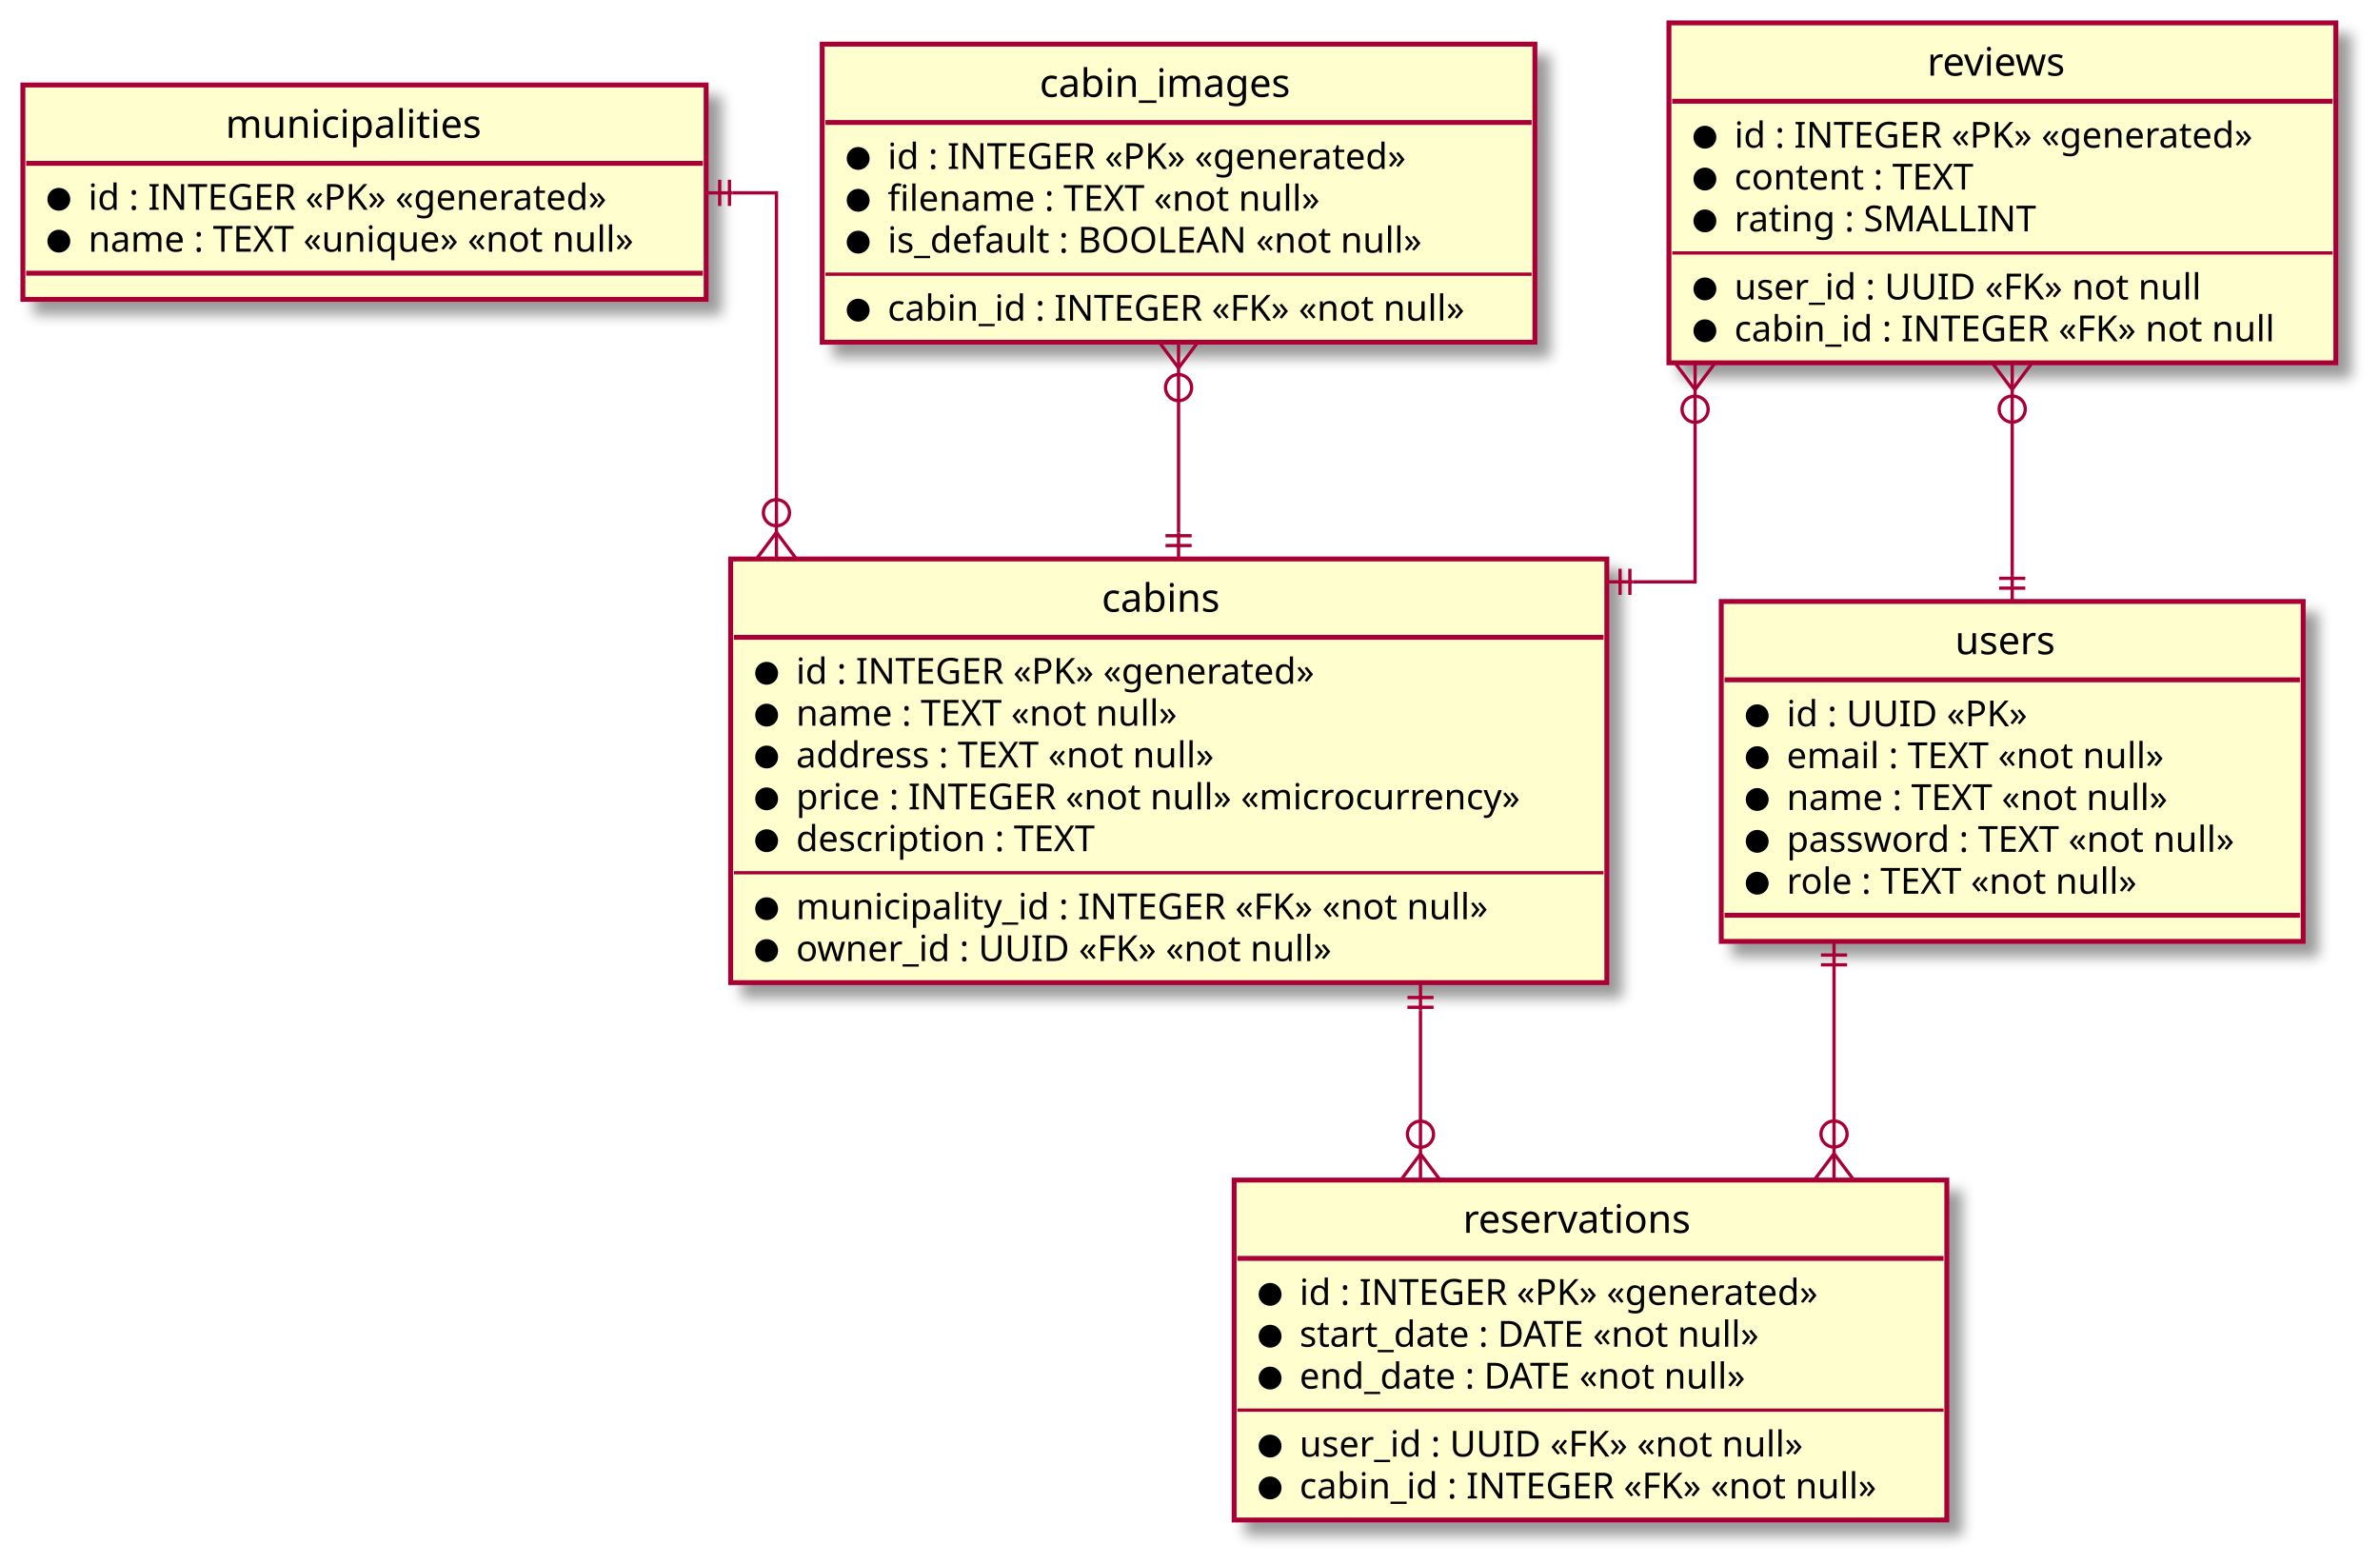
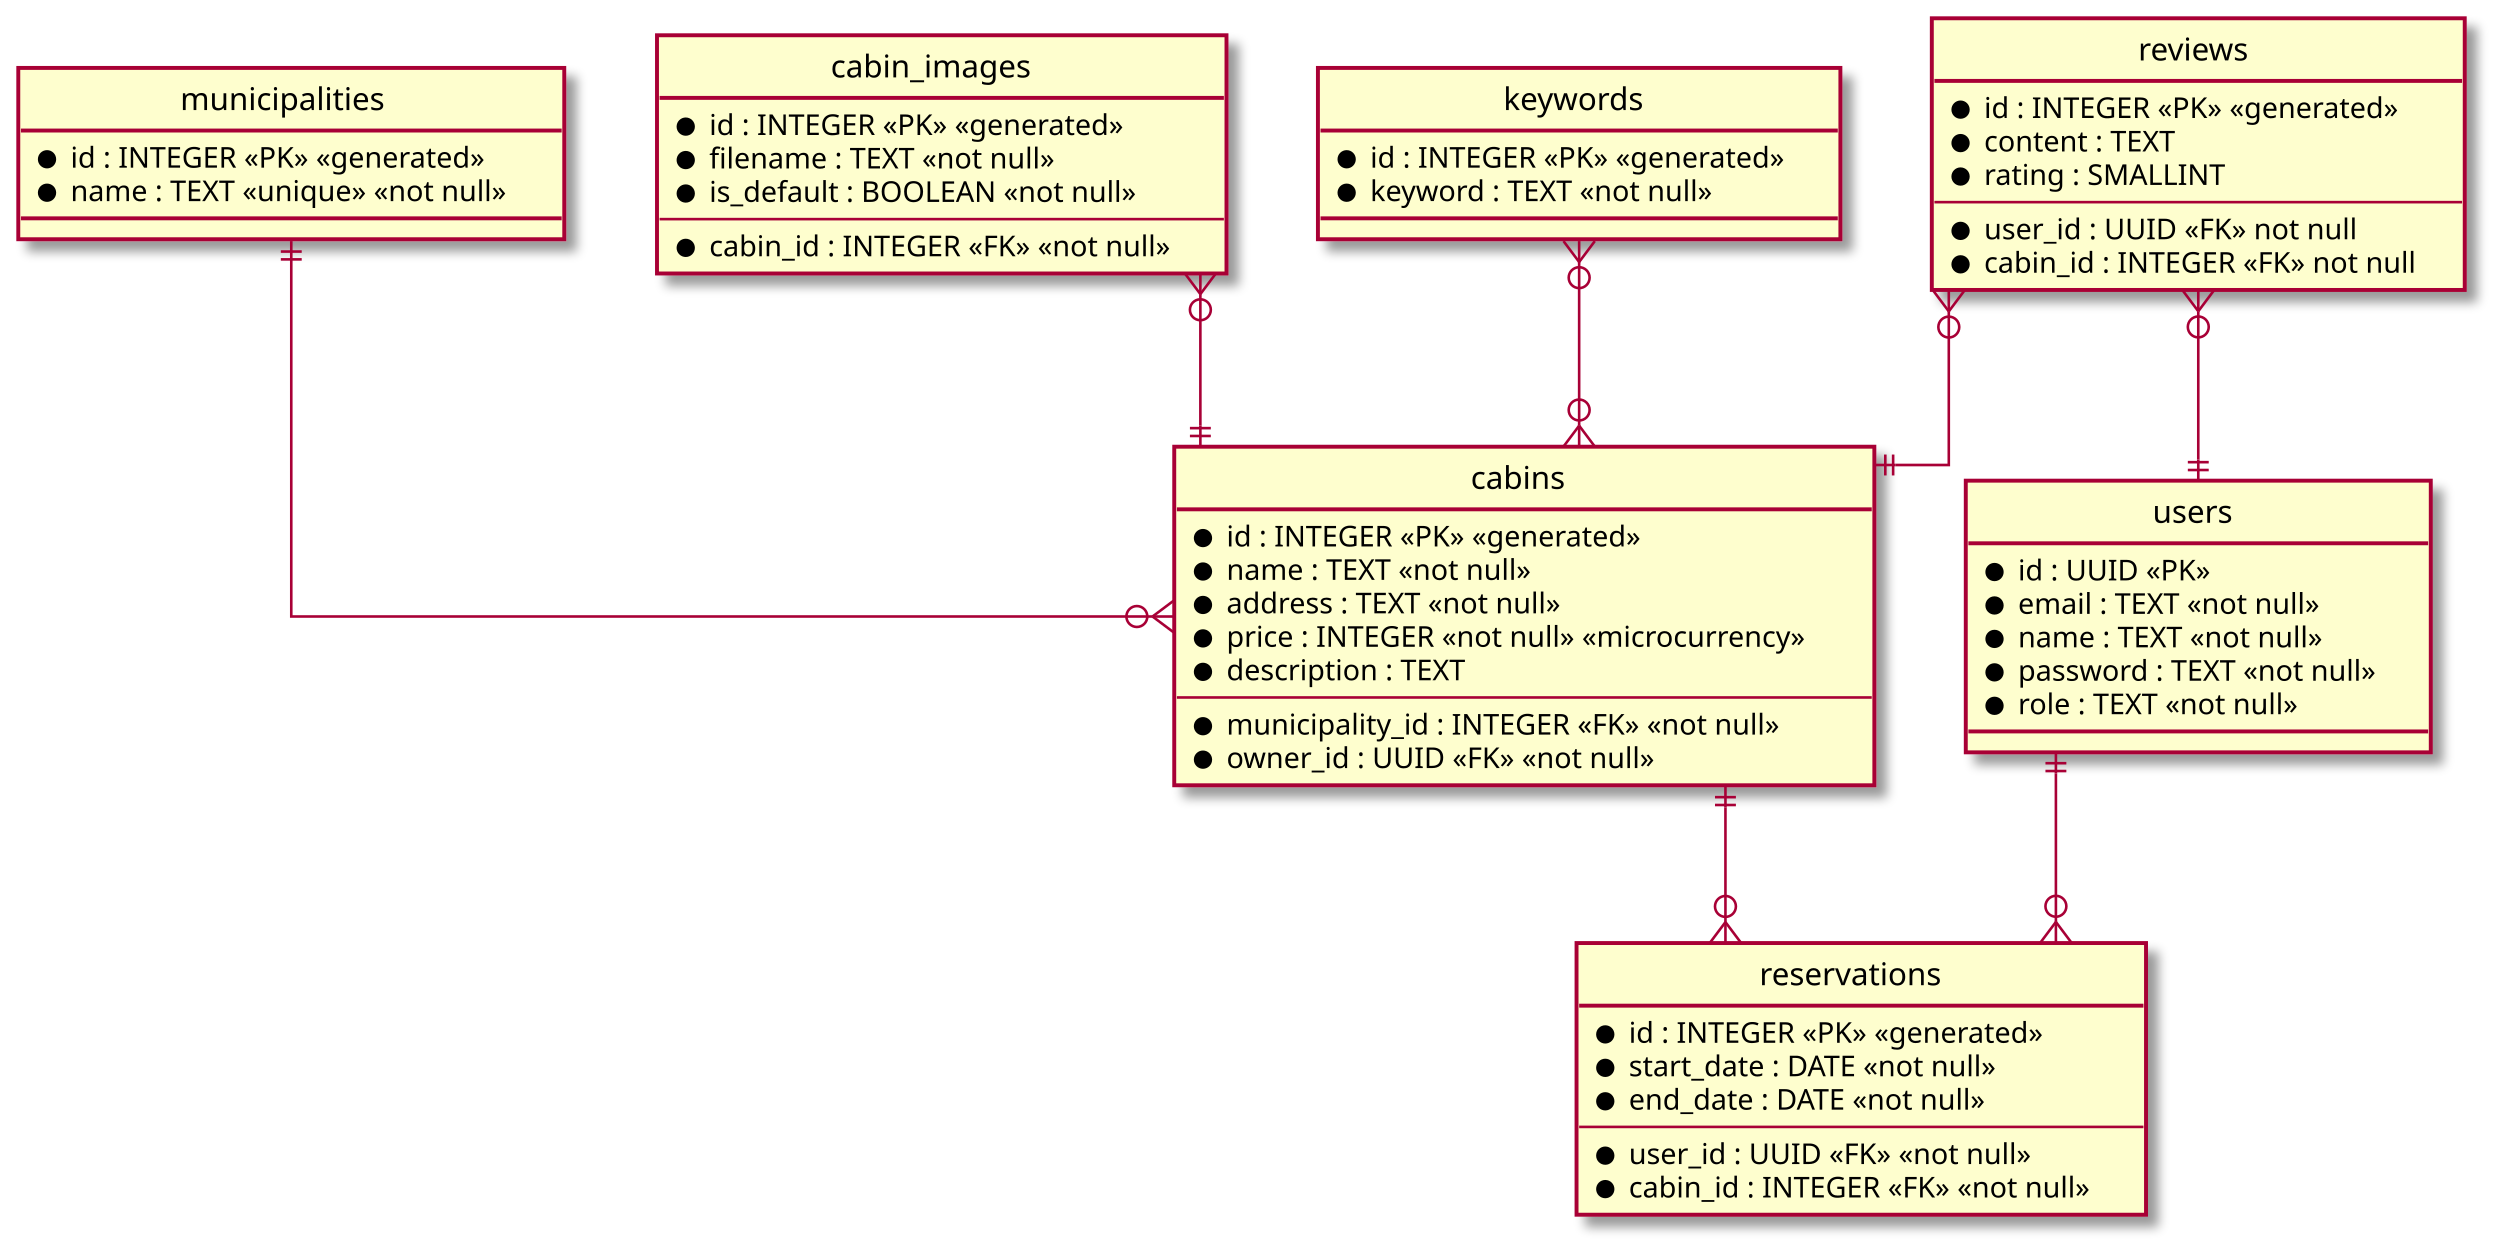
- <svg xmlns="http://www.w3.org/2000/svg" contentScriptType="application/ecmascript" contentStyleType="text/css" height="478px" preserveAspectRatio="none" style="width:728px;height:478px;" version="1.1" viewBox="0 0 728 478" width="728px" zoomAndPan="magnify">
+ <svg xmlns="http://www.w3.org/2000/svg" contentScriptType="application/ecmascript" contentStyleType="text/css" height="478px" preserveAspectRatio="none" style="width:957px;height:478px;" version="1.1" viewBox="0 0 957 478" width="957px" zoomAndPan="magnify">
  <defs>
-     <filter height="300%" id="f1fafgca76jbzt" width="300%" x="-1" y="-1">
+     <filter height="300%" id="fop3wrc4od7dt" width="300%" x="-1" y="-1">
      <feGaussianBlur result="blurOut" stdDeviation="2.0" />
      <feColorMatrix in="blurOut" result="blurOut2" type="matrix" values="0 0 0 0 0 0 0 0 0 0 0 0 0 0 0 0 0 0 .4 0" />
      <feOffset dx="4.0" dy="4.0" in="blurOut2" result="blurOut3" />
      <feBlend in="SourceGraphic" in2="blurOut3" mode="normal" />
    </filter>
  </defs>
  <g>
-     <rect codeLine="5" fill="#FEFECE" filter="url(#f1fafgca76jbzt)" height="103.992" id="users" style="stroke:#A80036;stroke-width:1.5;" width="178" x="526.5" y="184" />
-     <text fill="#000000" font-family="sans-serif" font-size="12" lengthAdjust="spacing" textLength="35" x="598" y="200.139">users</text>
-     <line style="stroke:#A80036;stroke-width:1.5;" x1="527.5" x2="703.5" y1="207.969" y2="207.969" />
-     <ellipse cx="537.5" cy="218.969" fill="#000000" rx="3" ry="3" style="stroke:#000000;stroke-width:1.0;" />
-     <text fill="#000000" font-family="sans-serif" font-size="11" lengthAdjust="spacing" textLength="78" x="546.5" y="222.179">id : UUID «PK»</text>
-     <ellipse cx="537.5" cy="231.773" fill="#000000" rx="3" ry="3" style="stroke:#000000;stroke-width:1.0;" />
-     <text fill="#000000" font-family="sans-serif" font-size="11" lengthAdjust="spacing" textLength="127" x="546.5" y="234.984">email : TEXT «not null»</text>
-     <ellipse cx="537.5" cy="244.578" fill="#000000" rx="3" ry="3" style="stroke:#000000;stroke-width:1.0;" />
-     <text fill="#000000" font-family="sans-serif" font-size="11" lengthAdjust="spacing" textLength="128" x="546.5" y="247.789">name : TEXT «not null»</text>
-     <ellipse cx="537.5" cy="257.383" fill="#000000" rx="3" ry="3" style="stroke:#000000;stroke-width:1.0;" />
-     <text fill="#000000" font-family="sans-serif" font-size="11" lengthAdjust="spacing" textLength="152" x="546.5" y="260.593">password : TEXT «not null»</text>
-     <ellipse cx="537.5" cy="270.188" fill="#000000" rx="3" ry="3" style="stroke:#000000;stroke-width:1.0;" />
-     <text fill="#000000" font-family="sans-serif" font-size="11" lengthAdjust="spacing" textLength="118" x="546.5" y="273.398">role : TEXT «not null»</text>
-     <line style="stroke:#A80036;stroke-width:1.5;" x1="527.5" x2="703.5" y1="279.992" y2="279.992" />
-     <rect codeLine="13" fill="#FEFECE" filter="url(#f1fafgca76jbzt)" height="65.578" id="municipalities" style="stroke:#A80036;stroke-width:1.5;" width="209" x="7" y="26" />
+     <rect codeLine="5" fill="#FEFECE" filter="url(#fop3wrc4od7dt)" height="103.992" id="users" style="stroke:#A80036;stroke-width:1.5;" width="178" x="752.5" y="184" />
+     <text fill="#000000" font-family="sans-serif" font-size="12" lengthAdjust="spacing" textLength="35" x="824" y="200.139">users</text>
+     <line style="stroke:#A80036;stroke-width:1.5;" x1="753.5" x2="929.5" y1="207.969" y2="207.969" />
+     <ellipse cx="763.5" cy="218.969" fill="#000000" rx="3" ry="3" style="stroke:#000000;stroke-width:1.0;" />
+     <text fill="#000000" font-family="sans-serif" font-size="11" lengthAdjust="spacing" textLength="78" x="772.5" y="222.179">id : UUID «PK»</text>
+     <ellipse cx="763.5" cy="231.773" fill="#000000" rx="3" ry="3" style="stroke:#000000;stroke-width:1.0;" />
+     <text fill="#000000" font-family="sans-serif" font-size="11" lengthAdjust="spacing" textLength="127" x="772.5" y="234.984">email : TEXT «not null»</text>
+     <ellipse cx="763.5" cy="244.578" fill="#000000" rx="3" ry="3" style="stroke:#000000;stroke-width:1.0;" />
+     <text fill="#000000" font-family="sans-serif" font-size="11" lengthAdjust="spacing" textLength="128" x="772.5" y="247.789">name : TEXT «not null»</text>
+     <ellipse cx="763.5" cy="257.383" fill="#000000" rx="3" ry="3" style="stroke:#000000;stroke-width:1.0;" />
+     <text fill="#000000" font-family="sans-serif" font-size="11" lengthAdjust="spacing" textLength="152" x="772.5" y="260.593">password : TEXT «not null»</text>
+     <ellipse cx="763.5" cy="270.188" fill="#000000" rx="3" ry="3" style="stroke:#000000;stroke-width:1.0;" />
+     <text fill="#000000" font-family="sans-serif" font-size="11" lengthAdjust="spacing" textLength="118" x="772.5" y="273.398">role : TEXT «not null»</text>
+     <line style="stroke:#A80036;stroke-width:1.5;" x1="753.5" x2="929.5" y1="279.992" y2="279.992" />
+     <rect codeLine="13" fill="#FEFECE" filter="url(#fop3wrc4od7dt)" height="65.578" id="municipalities" style="stroke:#A80036;stroke-width:1.5;" width="209" x="7" y="26" />
    <text fill="#000000" font-family="sans-serif" font-size="12" lengthAdjust="spacing" textLength="85" x="69" y="42.139">municipalities</text>
    <line style="stroke:#A80036;stroke-width:1.5;" x1="8" x2="215" y1="49.969" y2="49.969" />
    <ellipse cx="18" cy="60.969" fill="#000000" rx="3" ry="3" style="stroke:#000000;stroke-width:1.0;" />
    <text fill="#000000" font-family="sans-serif" font-size="11" lengthAdjust="spacing" textLength="174" x="27" y="64.179">id : INTEGER «PK» «generated»</text>
    <ellipse cx="18" cy="73.773" fill="#000000" rx="3" ry="3" style="stroke:#000000;stroke-width:1.0;" />
    <text fill="#000000" font-family="sans-serif" font-size="11" lengthAdjust="spacing" textLength="183" x="27" y="76.984">name : TEXT «unique» «not null»</text>
    <line style="stroke:#A80036;stroke-width:1.5;" x1="8" x2="215" y1="83.578" y2="83.578" />
-     <rect codeLine="18" fill="#FEFECE" filter="url(#f1fafgca76jbzt)" height="129.602" id="cabins" style="stroke:#A80036;stroke-width:1.5;" width="268" x="223.5" y="171" />
-     <text fill="#000000" font-family="sans-serif" font-size="12" lengthAdjust="spacing" textLength="41" x="337" y="187.139">cabins</text>
-     <line style="stroke:#A80036;stroke-width:1.5;" x1="224.5" x2="490.5" y1="194.969" y2="194.969" />
-     <ellipse cx="234.5" cy="205.969" fill="#000000" rx="3" ry="3" style="stroke:#000000;stroke-width:1.0;" />
-     <text fill="#000000" font-family="sans-serif" font-size="11" lengthAdjust="spacing" textLength="174" x="243.5" y="209.179">id : INTEGER «PK» «generated»</text>
-     <ellipse cx="234.5" cy="218.773" fill="#000000" rx="3" ry="3" style="stroke:#000000;stroke-width:1.0;" />
-     <text fill="#000000" font-family="sans-serif" font-size="11" lengthAdjust="spacing" textLength="128" x="243.5" y="221.984">name : TEXT «not null»</text>
-     <ellipse cx="234.5" cy="231.578" fill="#000000" rx="3" ry="3" style="stroke:#000000;stroke-width:1.0;" />
-     <text fill="#000000" font-family="sans-serif" font-size="11" lengthAdjust="spacing" textLength="143" x="243.5" y="234.789">address : TEXT «not null»</text>
-     <ellipse cx="234.5" cy="244.383" fill="#000000" rx="3" ry="3" style="stroke:#000000;stroke-width:1.0;" />
-     <text fill="#000000" font-family="sans-serif" font-size="11" lengthAdjust="spacing" textLength="242" x="243.5" y="247.593">price : INTEGER «not null» «microcurrency»</text>
-     <ellipse cx="234.5" cy="257.188" fill="#000000" rx="3" ry="3" style="stroke:#000000;stroke-width:1.0;" />
-     <text fill="#000000" font-family="sans-serif" font-size="11" lengthAdjust="spacing" textLength="101" x="243.5" y="260.398">description : TEXT</text>
-     <line style="stroke:#A80036;stroke-width:1.0;" x1="224.5" x2="490.5" y1="266.992" y2="266.992" />
-     <ellipse cx="234.5" cy="277.992" fill="#000000" rx="3" ry="3" style="stroke:#000000;stroke-width:1.0;" />
-     <text fill="#000000" font-family="sans-serif" font-size="11" lengthAdjust="spacing" textLength="229" x="243.5" y="281.203">municipality_id : INTEGER «FK» «not null»</text>
-     <ellipse cx="234.5" cy="290.797" fill="#000000" rx="3" ry="3" style="stroke:#000000;stroke-width:1.0;" />
-     <text fill="#000000" font-family="sans-serif" font-size="11" lengthAdjust="spacing" textLength="176" x="243.5" y="294.007">owner_id : UUID «FK» «not null»</text>
-     <rect codeLine="29" fill="#FEFECE" filter="url(#f1fafgca76jbzt)" height="103.992" id="reviews" style="stroke:#A80036;stroke-width:1.5;" width="204" x="510.5" y="7" />
-     <text fill="#000000" font-family="sans-serif" font-size="12" lengthAdjust="spacing" textLength="46" x="589.5" y="23.139">reviews</text>
-     <line style="stroke:#A80036;stroke-width:1.5;" x1="511.5" x2="713.5" y1="30.969" y2="30.969" />
-     <ellipse cx="521.5" cy="41.969" fill="#000000" rx="3" ry="3" style="stroke:#000000;stroke-width:1.0;" />
-     <text fill="#000000" font-family="sans-serif" font-size="11" lengthAdjust="spacing" textLength="174" x="530.5" y="45.179">id : INTEGER «PK» «generated»</text>
-     <ellipse cx="521.5" cy="54.773" fill="#000000" rx="3" ry="3" style="stroke:#000000;stroke-width:1.0;" />
-     <text fill="#000000" font-family="sans-serif" font-size="11" lengthAdjust="spacing" textLength="80" x="530.5" y="57.984">content : TEXT</text>
-     <ellipse cx="521.5" cy="67.578" fill="#000000" rx="3" ry="3" style="stroke:#000000;stroke-width:1.0;" />
-     <text fill="#000000" font-family="sans-serif" font-size="11" lengthAdjust="spacing" textLength="97" x="530.5" y="70.789">rating : SMALLINT</text>
-     <line style="stroke:#A80036;stroke-width:1.0;" x1="511.5" x2="713.5" y1="77.383" y2="77.383" />
-     <ellipse cx="521.5" cy="88.383" fill="#000000" rx="3" ry="3" style="stroke:#000000;stroke-width:1.0;" />
-     <text fill="#000000" font-family="sans-serif" font-size="11" lengthAdjust="spacing" textLength="153" x="530.5" y="91.593">user_id : UUID «FK» not null</text>
-     <ellipse cx="521.5" cy="101.188" fill="#000000" rx="3" ry="3" style="stroke:#000000;stroke-width:1.0;" />
-     <text fill="#000000" font-family="sans-serif" font-size="11" lengthAdjust="spacing" textLength="178" x="530.5" y="104.398">cabin_id : INTEGER «FK» not null</text>
-     <rect codeLine="38" fill="#FEFECE" filter="url(#f1fafgca76jbzt)" height="103.992" id="reservations" style="stroke:#A80036;stroke-width:1.5;" width="218" x="377.5" y="361" />
-     <text fill="#000000" font-family="sans-serif" font-size="12" lengthAdjust="spacing" textLength="78" x="447.5" y="377.139">reservations</text>
-     <line style="stroke:#A80036;stroke-width:1.5;" x1="378.5" x2="594.5" y1="384.969" y2="384.969" />
-     <ellipse cx="388.5" cy="395.969" fill="#000000" rx="3" ry="3" style="stroke:#000000;stroke-width:1.0;" />
-     <text fill="#000000" font-family="sans-serif" font-size="11" lengthAdjust="spacing" textLength="174" x="397.5" y="399.179">id : INTEGER «PK» «generated»</text>
-     <ellipse cx="388.5" cy="408.773" fill="#000000" rx="3" ry="3" style="stroke:#000000;stroke-width:1.0;" />
-     <text fill="#000000" font-family="sans-serif" font-size="11" lengthAdjust="spacing" textLength="155" x="397.5" y="411.984">start_date : DATE «not null»</text>
-     <ellipse cx="388.5" cy="421.578" fill="#000000" rx="3" ry="3" style="stroke:#000000;stroke-width:1.0;" />
-     <text fill="#000000" font-family="sans-serif" font-size="11" lengthAdjust="spacing" textLength="149" x="397.5" y="424.789">end_date : DATE «not null»</text>
-     <line style="stroke:#A80036;stroke-width:1.0;" x1="378.5" x2="594.5" y1="431.383" y2="431.383" />
-     <ellipse cx="388.5" cy="442.383" fill="#000000" rx="3" ry="3" style="stroke:#000000;stroke-width:1.0;" />
-     <text fill="#000000" font-family="sans-serif" font-size="11" lengthAdjust="spacing" textLength="167" x="397.5" y="445.593">user_id : UUID «FK» «not null»</text>
-     <ellipse cx="388.5" cy="455.188" fill="#000000" rx="3" ry="3" style="stroke:#000000;stroke-width:1.0;" />
-     <text fill="#000000" font-family="sans-serif" font-size="11" lengthAdjust="spacing" textLength="192" x="397.5" y="458.398">cabin_id : INTEGER «FK» «not null»</text>
-     <rect codeLine="47" fill="#FEFECE" filter="url(#f1fafgca76jbzt)" height="91.188" id="cabin_images" style="stroke:#A80036;stroke-width:1.5;" width="218" x="251.5" y="13.5" />
+     <rect codeLine="18" fill="#FEFECE" filter="url(#fop3wrc4od7dt)" height="129.602" id="cabins" style="stroke:#A80036;stroke-width:1.5;" width="268" x="449.5" y="171" />
+     <text fill="#000000" font-family="sans-serif" font-size="12" lengthAdjust="spacing" textLength="41" x="563" y="187.139">cabins</text>
+     <line style="stroke:#A80036;stroke-width:1.5;" x1="450.5" x2="716.5" y1="194.969" y2="194.969" />
+     <ellipse cx="460.5" cy="205.969" fill="#000000" rx="3" ry="3" style="stroke:#000000;stroke-width:1.0;" />
+     <text fill="#000000" font-family="sans-serif" font-size="11" lengthAdjust="spacing" textLength="174" x="469.5" y="209.179">id : INTEGER «PK» «generated»</text>
+     <ellipse cx="460.5" cy="218.773" fill="#000000" rx="3" ry="3" style="stroke:#000000;stroke-width:1.0;" />
+     <text fill="#000000" font-family="sans-serif" font-size="11" lengthAdjust="spacing" textLength="128" x="469.5" y="221.984">name : TEXT «not null»</text>
+     <ellipse cx="460.5" cy="231.578" fill="#000000" rx="3" ry="3" style="stroke:#000000;stroke-width:1.0;" />
+     <text fill="#000000" font-family="sans-serif" font-size="11" lengthAdjust="spacing" textLength="143" x="469.5" y="234.789">address : TEXT «not null»</text>
+     <ellipse cx="460.5" cy="244.383" fill="#000000" rx="3" ry="3" style="stroke:#000000;stroke-width:1.0;" />
+     <text fill="#000000" font-family="sans-serif" font-size="11" lengthAdjust="spacing" textLength="242" x="469.5" y="247.593">price : INTEGER «not null» «microcurrency»</text>
+     <ellipse cx="460.5" cy="257.188" fill="#000000" rx="3" ry="3" style="stroke:#000000;stroke-width:1.0;" />
+     <text fill="#000000" font-family="sans-serif" font-size="11" lengthAdjust="spacing" textLength="101" x="469.5" y="260.398">description : TEXT</text>
+     <line style="stroke:#A80036;stroke-width:1.0;" x1="450.5" x2="716.5" y1="266.992" y2="266.992" />
+     <ellipse cx="460.5" cy="277.992" fill="#000000" rx="3" ry="3" style="stroke:#000000;stroke-width:1.0;" />
+     <text fill="#000000" font-family="sans-serif" font-size="11" lengthAdjust="spacing" textLength="229" x="469.5" y="281.203">municipality_id : INTEGER «FK» «not null»</text>
+     <ellipse cx="460.5" cy="290.797" fill="#000000" rx="3" ry="3" style="stroke:#000000;stroke-width:1.0;" />
+     <text fill="#000000" font-family="sans-serif" font-size="11" lengthAdjust="spacing" textLength="176" x="469.5" y="294.007">owner_id : UUID «FK» «not null»</text>
+     <rect codeLine="29" fill="#FEFECE" filter="url(#fop3wrc4od7dt)" height="103.992" id="reviews" style="stroke:#A80036;stroke-width:1.5;" width="204" x="739.5" y="7" />
+     <text fill="#000000" font-family="sans-serif" font-size="12" lengthAdjust="spacing" textLength="46" x="818.5" y="23.139">reviews</text>
+     <line style="stroke:#A80036;stroke-width:1.5;" x1="740.5" x2="942.5" y1="30.969" y2="30.969" />
+     <ellipse cx="750.5" cy="41.969" fill="#000000" rx="3" ry="3" style="stroke:#000000;stroke-width:1.0;" />
+     <text fill="#000000" font-family="sans-serif" font-size="11" lengthAdjust="spacing" textLength="174" x="759.5" y="45.179">id : INTEGER «PK» «generated»</text>
+     <ellipse cx="750.5" cy="54.773" fill="#000000" rx="3" ry="3" style="stroke:#000000;stroke-width:1.0;" />
+     <text fill="#000000" font-family="sans-serif" font-size="11" lengthAdjust="spacing" textLength="80" x="759.5" y="57.984">content : TEXT</text>
+     <ellipse cx="750.5" cy="67.578" fill="#000000" rx="3" ry="3" style="stroke:#000000;stroke-width:1.0;" />
+     <text fill="#000000" font-family="sans-serif" font-size="11" lengthAdjust="spacing" textLength="97" x="759.5" y="70.789">rating : SMALLINT</text>
+     <line style="stroke:#A80036;stroke-width:1.0;" x1="740.5" x2="942.5" y1="77.383" y2="77.383" />
+     <ellipse cx="750.5" cy="88.383" fill="#000000" rx="3" ry="3" style="stroke:#000000;stroke-width:1.0;" />
+     <text fill="#000000" font-family="sans-serif" font-size="11" lengthAdjust="spacing" textLength="153" x="759.5" y="91.593">user_id : UUID «FK» not null</text>
+     <ellipse cx="750.5" cy="101.188" fill="#000000" rx="3" ry="3" style="stroke:#000000;stroke-width:1.0;" />
+     <text fill="#000000" font-family="sans-serif" font-size="11" lengthAdjust="spacing" textLength="178" x="759.5" y="104.398">cabin_id : INTEGER «FK» not null</text>
+     <rect codeLine="38" fill="#FEFECE" filter="url(#fop3wrc4od7dt)" height="103.992" id="reservations" style="stroke:#A80036;stroke-width:1.5;" width="218" x="603.5" y="361" />
+     <text fill="#000000" font-family="sans-serif" font-size="12" lengthAdjust="spacing" textLength="78" x="673.5" y="377.139">reservations</text>
+     <line style="stroke:#A80036;stroke-width:1.5;" x1="604.5" x2="820.5" y1="384.969" y2="384.969" />
+     <ellipse cx="614.5" cy="395.969" fill="#000000" rx="3" ry="3" style="stroke:#000000;stroke-width:1.0;" />
+     <text fill="#000000" font-family="sans-serif" font-size="11" lengthAdjust="spacing" textLength="174" x="623.5" y="399.179">id : INTEGER «PK» «generated»</text>
+     <ellipse cx="614.5" cy="408.773" fill="#000000" rx="3" ry="3" style="stroke:#000000;stroke-width:1.0;" />
+     <text fill="#000000" font-family="sans-serif" font-size="11" lengthAdjust="spacing" textLength="155" x="623.5" y="411.984">start_date : DATE «not null»</text>
+     <ellipse cx="614.5" cy="421.578" fill="#000000" rx="3" ry="3" style="stroke:#000000;stroke-width:1.0;" />
+     <text fill="#000000" font-family="sans-serif" font-size="11" lengthAdjust="spacing" textLength="149" x="623.5" y="424.789">end_date : DATE «not null»</text>
+     <line style="stroke:#A80036;stroke-width:1.0;" x1="604.5" x2="820.5" y1="431.383" y2="431.383" />
+     <ellipse cx="614.5" cy="442.383" fill="#000000" rx="3" ry="3" style="stroke:#000000;stroke-width:1.0;" />
+     <text fill="#000000" font-family="sans-serif" font-size="11" lengthAdjust="spacing" textLength="167" x="623.5" y="445.593">user_id : UUID «FK» «not null»</text>
+     <ellipse cx="614.5" cy="455.188" fill="#000000" rx="3" ry="3" style="stroke:#000000;stroke-width:1.0;" />
+     <text fill="#000000" font-family="sans-serif" font-size="11" lengthAdjust="spacing" textLength="192" x="623.5" y="458.398">cabin_id : INTEGER «FK» «not null»</text>
+     <rect codeLine="47" fill="#FEFECE" filter="url(#fop3wrc4od7dt)" height="91.188" id="cabin_images" style="stroke:#A80036;stroke-width:1.5;" width="218" x="251.5" y="13.5" />
    <text fill="#000000" font-family="sans-serif" font-size="12" lengthAdjust="spacing" textLength="85" x="318" y="29.639">cabin_images</text>
    <line style="stroke:#A80036;stroke-width:1.5;" x1="252.5" x2="468.5" y1="37.469" y2="37.469" />
    <ellipse cx="262.5" cy="48.469" fill="#000000" rx="3" ry="3" style="stroke:#000000;stroke-width:1.0;" />
    <text fill="#000000" font-family="sans-serif" font-size="11" lengthAdjust="spacing" textLength="174" x="271.5" y="51.679">id : INTEGER «PK» «generated»</text>
    <ellipse cx="262.5" cy="61.273" fill="#000000" rx="3" ry="3" style="stroke:#000000;stroke-width:1.0;" />
    <text fill="#000000" font-family="sans-serif" font-size="11" lengthAdjust="spacing" textLength="145" x="271.5" y="64.484">filename : TEXT «not null»</text>
    <ellipse cx="262.5" cy="74.078" fill="#000000" rx="3" ry="3" style="stroke:#000000;stroke-width:1.0;" />
    <text fill="#000000" font-family="sans-serif" font-size="11" lengthAdjust="spacing" textLength="177" x="271.5" y="77.289">is_default : BOOLEAN «not null»</text>
    <line style="stroke:#A80036;stroke-width:1.0;" x1="252.5" x2="468.5" y1="83.883" y2="83.883" />
    <ellipse cx="262.5" cy="94.883" fill="#000000" rx="3" ry="3" style="stroke:#000000;stroke-width:1.0;" />
    <text fill="#000000" font-family="sans-serif" font-size="11" lengthAdjust="spacing" textLength="192" x="271.5" y="98.093">cabin_id : INTEGER «FK» «not null»</text>
-     <path codeLine="55" d="M434.5,309.15 C434.5,309.15 434.5,352.98 434.5,352.98 " fill="none" id="cabins-reservations" style="stroke:#A80036;stroke-width:1.0;" />
-     <line style="stroke:#A80036;stroke-width:1.0;" x1="434.5" x2="440.5" y1="352.98" y2="360.98" />
-     <line style="stroke:#A80036;stroke-width:1.0;" x1="434.5" x2="428.5" y1="352.98" y2="360.98" />
-     <line style="stroke:#A80036;stroke-width:1.0;" x1="434.5" x2="434.5" y1="352.98" y2="360.98" />
-     <ellipse cx="434.5" cy="346.98" fill="none" rx="4" ry="4" style="stroke:#A80036;stroke-width:1.0;" />
-     <line style="stroke:#A80036;stroke-width:1.0;" x1="430.5" x2="438.5" y1="305.15" y2="305.15" />
-     <line style="stroke:#A80036;stroke-width:1.0;" x1="430.5" x2="438.5" y1="308.15" y2="308.15" />
-     <line style="stroke:#A80036;stroke-width:1.0;" x1="434.5" x2="434.5" y1="309.15" y2="301.15" />
-     <path codeLine="56" d="M561,296.15 C561,296.15 561,352.92 561,352.92 " fill="none" id="users-reservations" style="stroke:#A80036;stroke-width:1.0;" />
-     <line style="stroke:#A80036;stroke-width:1.0;" x1="561" x2="567" y1="352.92" y2="360.92" />
-     <line style="stroke:#A80036;stroke-width:1.0;" x1="561" x2="555" y1="352.92" y2="360.92" />
-     <line style="stroke:#A80036;stroke-width:1.0;" x1="561" x2="561" y1="352.92" y2="360.92" />
-     <ellipse cx="561" cy="346.92" fill="none" rx="4" ry="4" style="stroke:#A80036;stroke-width:1.0;" />
-     <line style="stroke:#A80036;stroke-width:1.0;" x1="557" x2="565" y1="292.15" y2="292.15" />
-     <line style="stroke:#A80036;stroke-width:1.0;" x1="557" x2="565" y1="295.15" y2="295.15" />
-     <line style="stroke:#A80036;stroke-width:1.0;" x1="561" x2="561" y1="296.15" y2="288.15" />
-     <path codeLine="57" d="M360.5,112.58 C360.5,112.58 360.5,162.89 360.5,162.89 " fill="none" id="cabin_images-cabins" style="stroke:#A80036;stroke-width:1.0;" />
-     <line style="stroke:#A80036;stroke-width:1.0;" x1="364.5" x2="356.5" y1="166.89" y2="166.89" />
-     <line style="stroke:#A80036;stroke-width:1.0;" x1="364.5" x2="356.5" y1="163.89" y2="163.89" />
-     <line style="stroke:#A80036;stroke-width:1.0;" x1="360.5" x2="360.5" y1="162.89" y2="170.89" />
-     <line style="stroke:#A80036;stroke-width:1.0;" x1="360.5" x2="354.5" y1="112.58" y2="104.58" />
-     <line style="stroke:#A80036;stroke-width:1.0;" x1="360.5" x2="366.5" y1="112.58" y2="104.58" />
-     <line style="stroke:#A80036;stroke-width:1.0;" x1="360.5" x2="360.5" y1="112.58" y2="104.58" />
-     <ellipse cx="360.5" cy="118.58" fill="none" rx="4" ry="4" style="stroke:#A80036;stroke-width:1.0;" />
-     <path codeLine="58" d="M518.5,119.2 C518.5,119.2 518.5,178 518.5,178 C518.5,178 499.55,178 499.55,178 " fill="none" id="reviews-cabins" style="stroke:#A80036;stroke-width:1.0;" />
-     <line style="stroke:#A80036;stroke-width:1.0;" x1="495.55" x2="495.55" y1="182" y2="174" />
-     <line style="stroke:#A80036;stroke-width:1.0;" x1="498.55" x2="498.55" y1="182" y2="174" />
-     <line style="stroke:#A80036;stroke-width:1.0;" x1="499.55" x2="491.55" y1="178" y2="178" />
-     <line style="stroke:#A80036;stroke-width:1.0;" x1="518.5" x2="512.5" y1="119.2" y2="111.2" />
-     <line style="stroke:#A80036;stroke-width:1.0;" x1="518.5" x2="524.5" y1="119.2" y2="111.2" />
-     <line style="stroke:#A80036;stroke-width:1.0;" x1="518.5" x2="518.5" y1="119.2" y2="111.2" />
-     <ellipse cx="518.5" cy="125.2" fill="none" rx="4" ry="4" style="stroke:#A80036;stroke-width:1.0;" />
-     <path codeLine="59" d="M615.5,119.15 C615.5,119.15 615.5,175.92 615.5,175.92 " fill="none" id="reviews-users" style="stroke:#A80036;stroke-width:1.0;" />
-     <line style="stroke:#A80036;stroke-width:1.0;" x1="619.5" x2="611.5" y1="179.92" y2="179.92" />
-     <line style="stroke:#A80036;stroke-width:1.0;" x1="619.5" x2="611.5" y1="176.92" y2="176.92" />
-     <line style="stroke:#A80036;stroke-width:1.0;" x1="615.5" x2="615.5" y1="175.92" y2="183.92" />
-     <line style="stroke:#A80036;stroke-width:1.0;" x1="615.5" x2="609.5" y1="119.15" y2="111.15" />
-     <line style="stroke:#A80036;stroke-width:1.0;" x1="615.5" x2="621.5" y1="119.15" y2="111.15" />
-     <line style="stroke:#A80036;stroke-width:1.0;" x1="615.5" x2="615.5" y1="119.15" y2="111.15" />
-     <ellipse cx="615.5" cy="125.15" fill="none" rx="4" ry="4" style="stroke:#A80036;stroke-width:1.0;" />
-     <path codeLine="60" d="M224.13,59 C224.13,59 237.5,59 237.5,59 C237.5,59 237.5,162.85 237.5,162.85 " fill="none" id="municipalities-cabins" style="stroke:#A80036;stroke-width:1.0;" />
-     <line style="stroke:#A80036;stroke-width:1.0;" x1="237.5" x2="243.5" y1="162.85" y2="170.85" />
-     <line style="stroke:#A80036;stroke-width:1.0;" x1="237.5" x2="231.5" y1="162.85" y2="170.85" />
-     <line style="stroke:#A80036;stroke-width:1.0;" x1="237.5" x2="237.5" y1="162.85" y2="170.85" />
-     <ellipse cx="237.5" cy="156.85" fill="none" rx="4" ry="4" style="stroke:#A80036;stroke-width:1.0;" />
-     <line style="stroke:#A80036;stroke-width:1.0;" x1="220.13" x2="220.13" y1="63" y2="55" />
-     <line style="stroke:#A80036;stroke-width:1.0;" x1="223.13" x2="223.13" y1="63" y2="55" />
-     <line style="stroke:#A80036;stroke-width:1.0;" x1="224.13" x2="216.13" y1="59" y2="59" />
+     <rect codeLine="55" fill="#FEFECE" filter="url(#fop3wrc4od7dt)" height="65.578" id="keywords" style="stroke:#A80036;stroke-width:1.5;" width="200" x="504.5" y="26" />
+     <text fill="#000000" font-family="sans-serif" font-size="12" lengthAdjust="spacing" textLength="58" x="575.5" y="42.139">keywords</text>
+     <line style="stroke:#A80036;stroke-width:1.5;" x1="505.5" x2="703.5" y1="49.969" y2="49.969" />
+     <ellipse cx="515.5" cy="60.969" fill="#000000" rx="3" ry="3" style="stroke:#000000;stroke-width:1.0;" />
+     <text fill="#000000" font-family="sans-serif" font-size="11" lengthAdjust="spacing" textLength="174" x="524.5" y="64.179">id : INTEGER «PK» «generated»</text>
+     <ellipse cx="515.5" cy="73.773" fill="#000000" rx="3" ry="3" style="stroke:#000000;stroke-width:1.0;" />
+     <text fill="#000000" font-family="sans-serif" font-size="11" lengthAdjust="spacing" textLength="143" x="524.5" y="76.984">keyword : TEXT «not null»</text>
+     <line style="stroke:#A80036;stroke-width:1.5;" x1="505.5" x2="703.5" y1="83.578" y2="83.578" />
+     <path codeLine="60" d="M660.5,309.15 C660.5,309.15 660.5,352.98 660.5,352.98 " fill="none" id="cabins-reservations" style="stroke:#A80036;stroke-width:1.0;" />
+     <line style="stroke:#A80036;stroke-width:1.0;" x1="660.5" x2="666.5" y1="352.98" y2="360.98" />
+     <line style="stroke:#A80036;stroke-width:1.0;" x1="660.5" x2="654.5" y1="352.98" y2="360.98" />
+     <line style="stroke:#A80036;stroke-width:1.0;" x1="660.5" x2="660.5" y1="352.98" y2="360.98" />
+     <ellipse cx="660.5" cy="346.98" fill="none" rx="4" ry="4" style="stroke:#A80036;stroke-width:1.0;" />
+     <line style="stroke:#A80036;stroke-width:1.0;" x1="656.5" x2="664.5" y1="305.15" y2="305.15" />
+     <line style="stroke:#A80036;stroke-width:1.0;" x1="656.5" x2="664.5" y1="308.15" y2="308.15" />
+     <line style="stroke:#A80036;stroke-width:1.0;" x1="660.5" x2="660.5" y1="309.15" y2="301.15" />
+     <path codeLine="61" d="M787,296.15 C787,296.15 787,352.92 787,352.92 " fill="none" id="users-reservations" style="stroke:#A80036;stroke-width:1.0;" />
+     <line style="stroke:#A80036;stroke-width:1.0;" x1="787" x2="793" y1="352.92" y2="360.92" />
+     <line style="stroke:#A80036;stroke-width:1.0;" x1="787" x2="781" y1="352.92" y2="360.92" />
+     <line style="stroke:#A80036;stroke-width:1.0;" x1="787" x2="787" y1="352.92" y2="360.92" />
+     <ellipse cx="787" cy="346.92" fill="none" rx="4" ry="4" style="stroke:#A80036;stroke-width:1.0;" />
+     <line style="stroke:#A80036;stroke-width:1.0;" x1="783" x2="791" y1="292.15" y2="292.15" />
+     <line style="stroke:#A80036;stroke-width:1.0;" x1="783" x2="791" y1="295.15" y2="295.15" />
+     <line style="stroke:#A80036;stroke-width:1.0;" x1="787" x2="787" y1="296.15" y2="288.15" />
+     <path codeLine="62" d="M459.5,112.58 C459.5,112.58 459.5,162.89 459.5,162.89 " fill="none" id="cabin_images-cabins" style="stroke:#A80036;stroke-width:1.0;" />
+     <line style="stroke:#A80036;stroke-width:1.0;" x1="463.5" x2="455.5" y1="166.89" y2="166.89" />
+     <line style="stroke:#A80036;stroke-width:1.0;" x1="463.5" x2="455.5" y1="163.89" y2="163.89" />
+     <line style="stroke:#A80036;stroke-width:1.0;" x1="459.5" x2="459.5" y1="162.89" y2="170.89" />
+     <line style="stroke:#A80036;stroke-width:1.0;" x1="459.5" x2="453.5" y1="112.58" y2="104.58" />
+     <line style="stroke:#A80036;stroke-width:1.0;" x1="459.5" x2="465.5" y1="112.58" y2="104.58" />
+     <line style="stroke:#A80036;stroke-width:1.0;" x1="459.5" x2="459.5" y1="112.58" y2="104.58" />
+     <ellipse cx="459.5" cy="118.58" fill="none" rx="4" ry="4" style="stroke:#A80036;stroke-width:1.0;" />
+     <path codeLine="63" d="M746,119.2 C746,119.2 746,178 746,178 C746,178 725.69,178 725.69,178 " fill="none" id="reviews-cabins" style="stroke:#A80036;stroke-width:1.0;" />
+     <line style="stroke:#A80036;stroke-width:1.0;" x1="721.69" x2="721.69" y1="182" y2="174" />
+     <line style="stroke:#A80036;stroke-width:1.0;" x1="724.69" x2="724.69" y1="182" y2="174" />
+     <line style="stroke:#A80036;stroke-width:1.0;" x1="725.69" x2="717.69" y1="178" y2="178" />
+     <line style="stroke:#A80036;stroke-width:1.0;" x1="746" x2="740" y1="119.2" y2="111.2" />
+     <line style="stroke:#A80036;stroke-width:1.0;" x1="746" x2="752" y1="119.2" y2="111.2" />
+     <line style="stroke:#A80036;stroke-width:1.0;" x1="746" x2="746" y1="119.2" y2="111.2" />
+     <ellipse cx="746" cy="125.2" fill="none" rx="4" ry="4" style="stroke:#A80036;stroke-width:1.0;" />
+     <path codeLine="64" d="M841.5,119.15 C841.5,119.15 841.5,175.92 841.5,175.92 " fill="none" id="reviews-users" style="stroke:#A80036;stroke-width:1.0;" />
+     <line style="stroke:#A80036;stroke-width:1.0;" x1="845.5" x2="837.5" y1="179.92" y2="179.92" />
+     <line style="stroke:#A80036;stroke-width:1.0;" x1="845.5" x2="837.5" y1="176.92" y2="176.92" />
+     <line style="stroke:#A80036;stroke-width:1.0;" x1="841.5" x2="841.5" y1="175.92" y2="183.92" />
+     <line style="stroke:#A80036;stroke-width:1.0;" x1="841.5" x2="835.5" y1="119.15" y2="111.15" />
+     <line style="stroke:#A80036;stroke-width:1.0;" x1="841.5" x2="847.5" y1="119.15" y2="111.15" />
+     <line style="stroke:#A80036;stroke-width:1.0;" x1="841.5" x2="841.5" y1="119.15" y2="111.15" />
+     <ellipse cx="841.5" cy="125.15" fill="none" rx="4" ry="4" style="stroke:#A80036;stroke-width:1.0;" />
+     <path codeLine="65" d="M111.5,100.29 C111.5,100.29 111.5,236 111.5,236 C111.5,236 441.19,236 441.19,236 " fill="none" id="municipalities-cabins" style="stroke:#A80036;stroke-width:1.0;" />
+     <line style="stroke:#A80036;stroke-width:1.0;" x1="441.19" x2="449.19" y1="236" y2="230" />
+     <line style="stroke:#A80036;stroke-width:1.0;" x1="441.19" x2="449.19" y1="236" y2="242" />
+     <line style="stroke:#A80036;stroke-width:1.0;" x1="441.19" x2="449.19" y1="236" y2="236" />
+     <ellipse cx="435.19" cy="236" fill="none" rx="4" ry="4" style="stroke:#A80036;stroke-width:1.0;" />
+     <line style="stroke:#A80036;stroke-width:1.0;" x1="107.5" x2="115.5" y1="96.29" y2="96.29" />
+     <line style="stroke:#A80036;stroke-width:1.0;" x1="107.5" x2="115.5" y1="99.29" y2="99.29" />
+     <line style="stroke:#A80036;stroke-width:1.0;" x1="111.5" x2="111.5" y1="100.29" y2="92.29" />
+     <path codeLine="66" d="M604.5,100.29 C604.5,100.29 604.5,162.95 604.5,162.95 " fill="none" id="keywords-cabins" style="stroke:#A80036;stroke-width:1.0;" />
+     <line style="stroke:#A80036;stroke-width:1.0;" x1="604.5" x2="610.5" y1="162.95" y2="170.95" />
+     <line style="stroke:#A80036;stroke-width:1.0;" x1="604.5" x2="598.5" y1="162.95" y2="170.95" />
+     <line style="stroke:#A80036;stroke-width:1.0;" x1="604.5" x2="604.5" y1="162.95" y2="170.95" />
+     <ellipse cx="604.5" cy="156.95" fill="none" rx="4" ry="4" style="stroke:#A80036;stroke-width:1.0;" />
+     <line style="stroke:#A80036;stroke-width:1.0;" x1="604.5" x2="598.5" y1="100.29" y2="92.29" />
+     <line style="stroke:#A80036;stroke-width:1.0;" x1="604.5" x2="610.5" y1="100.29" y2="92.29" />
+     <line style="stroke:#A80036;stroke-width:1.0;" x1="604.5" x2="604.5" y1="100.29" y2="92.29" />
+     <ellipse cx="604.5" cy="106.29" fill="none" rx="4" ry="4" style="stroke:#A80036;stroke-width:1.0;" />
  </g>
</svg>
